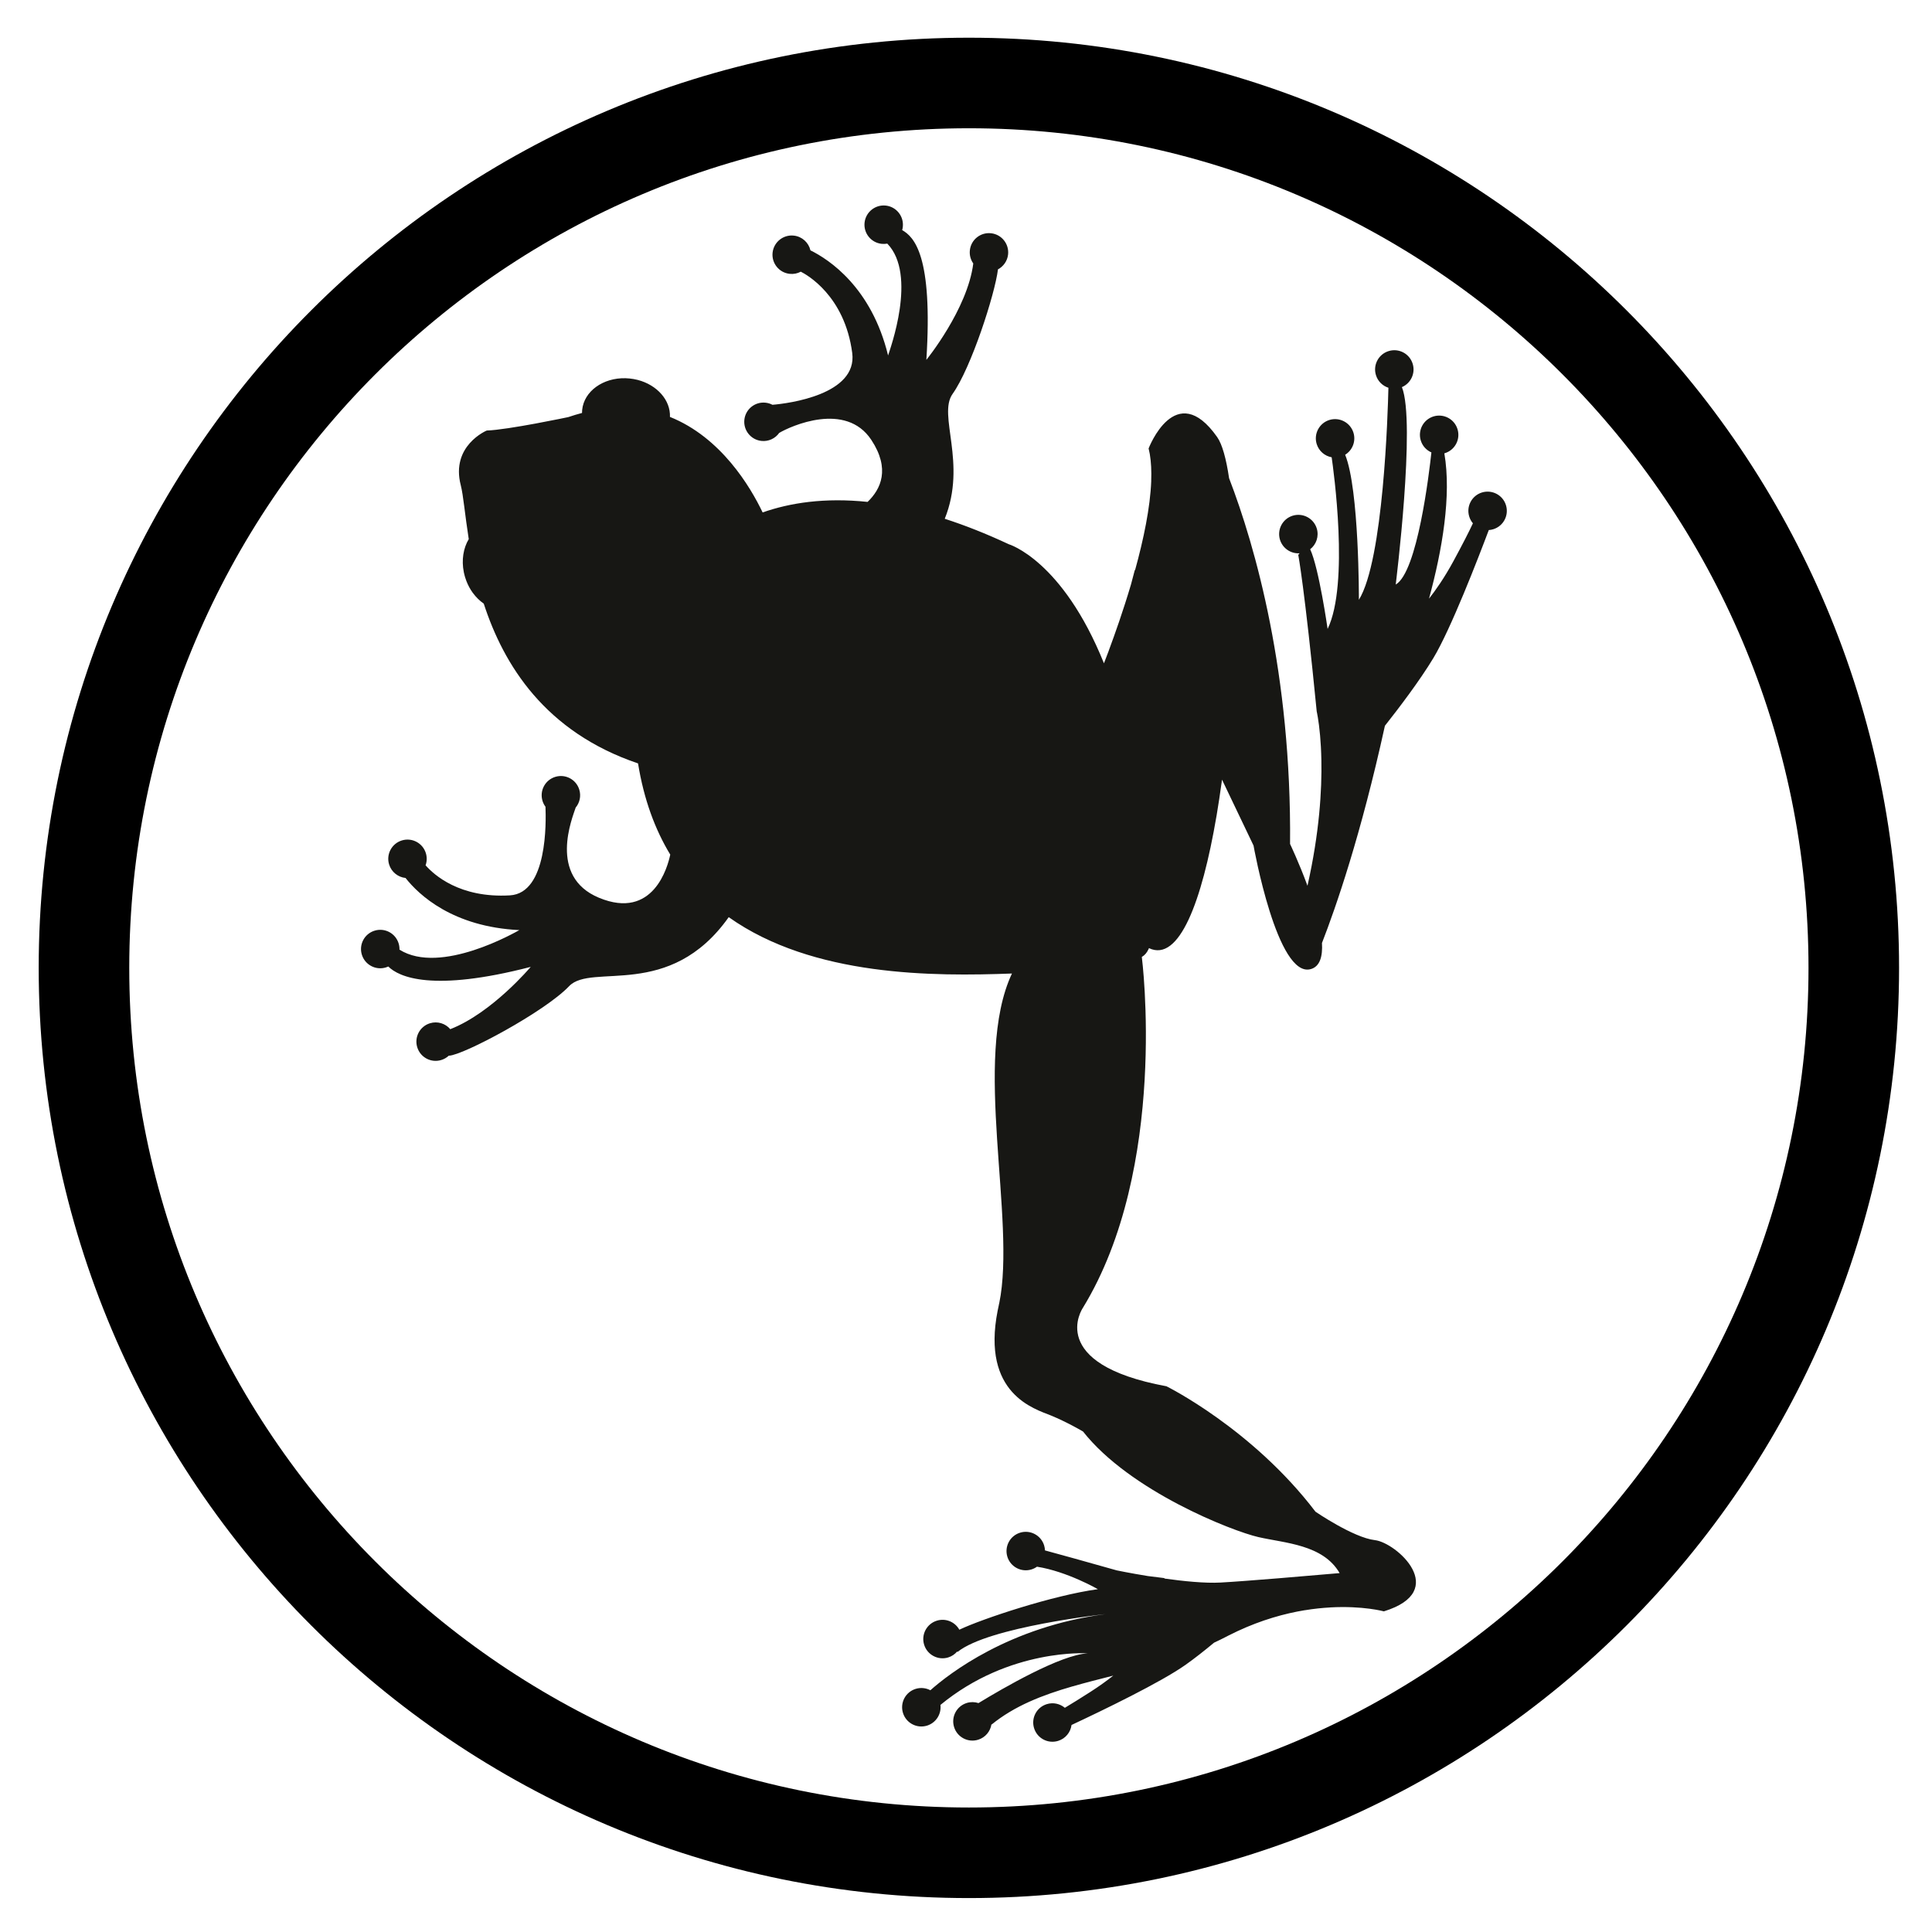
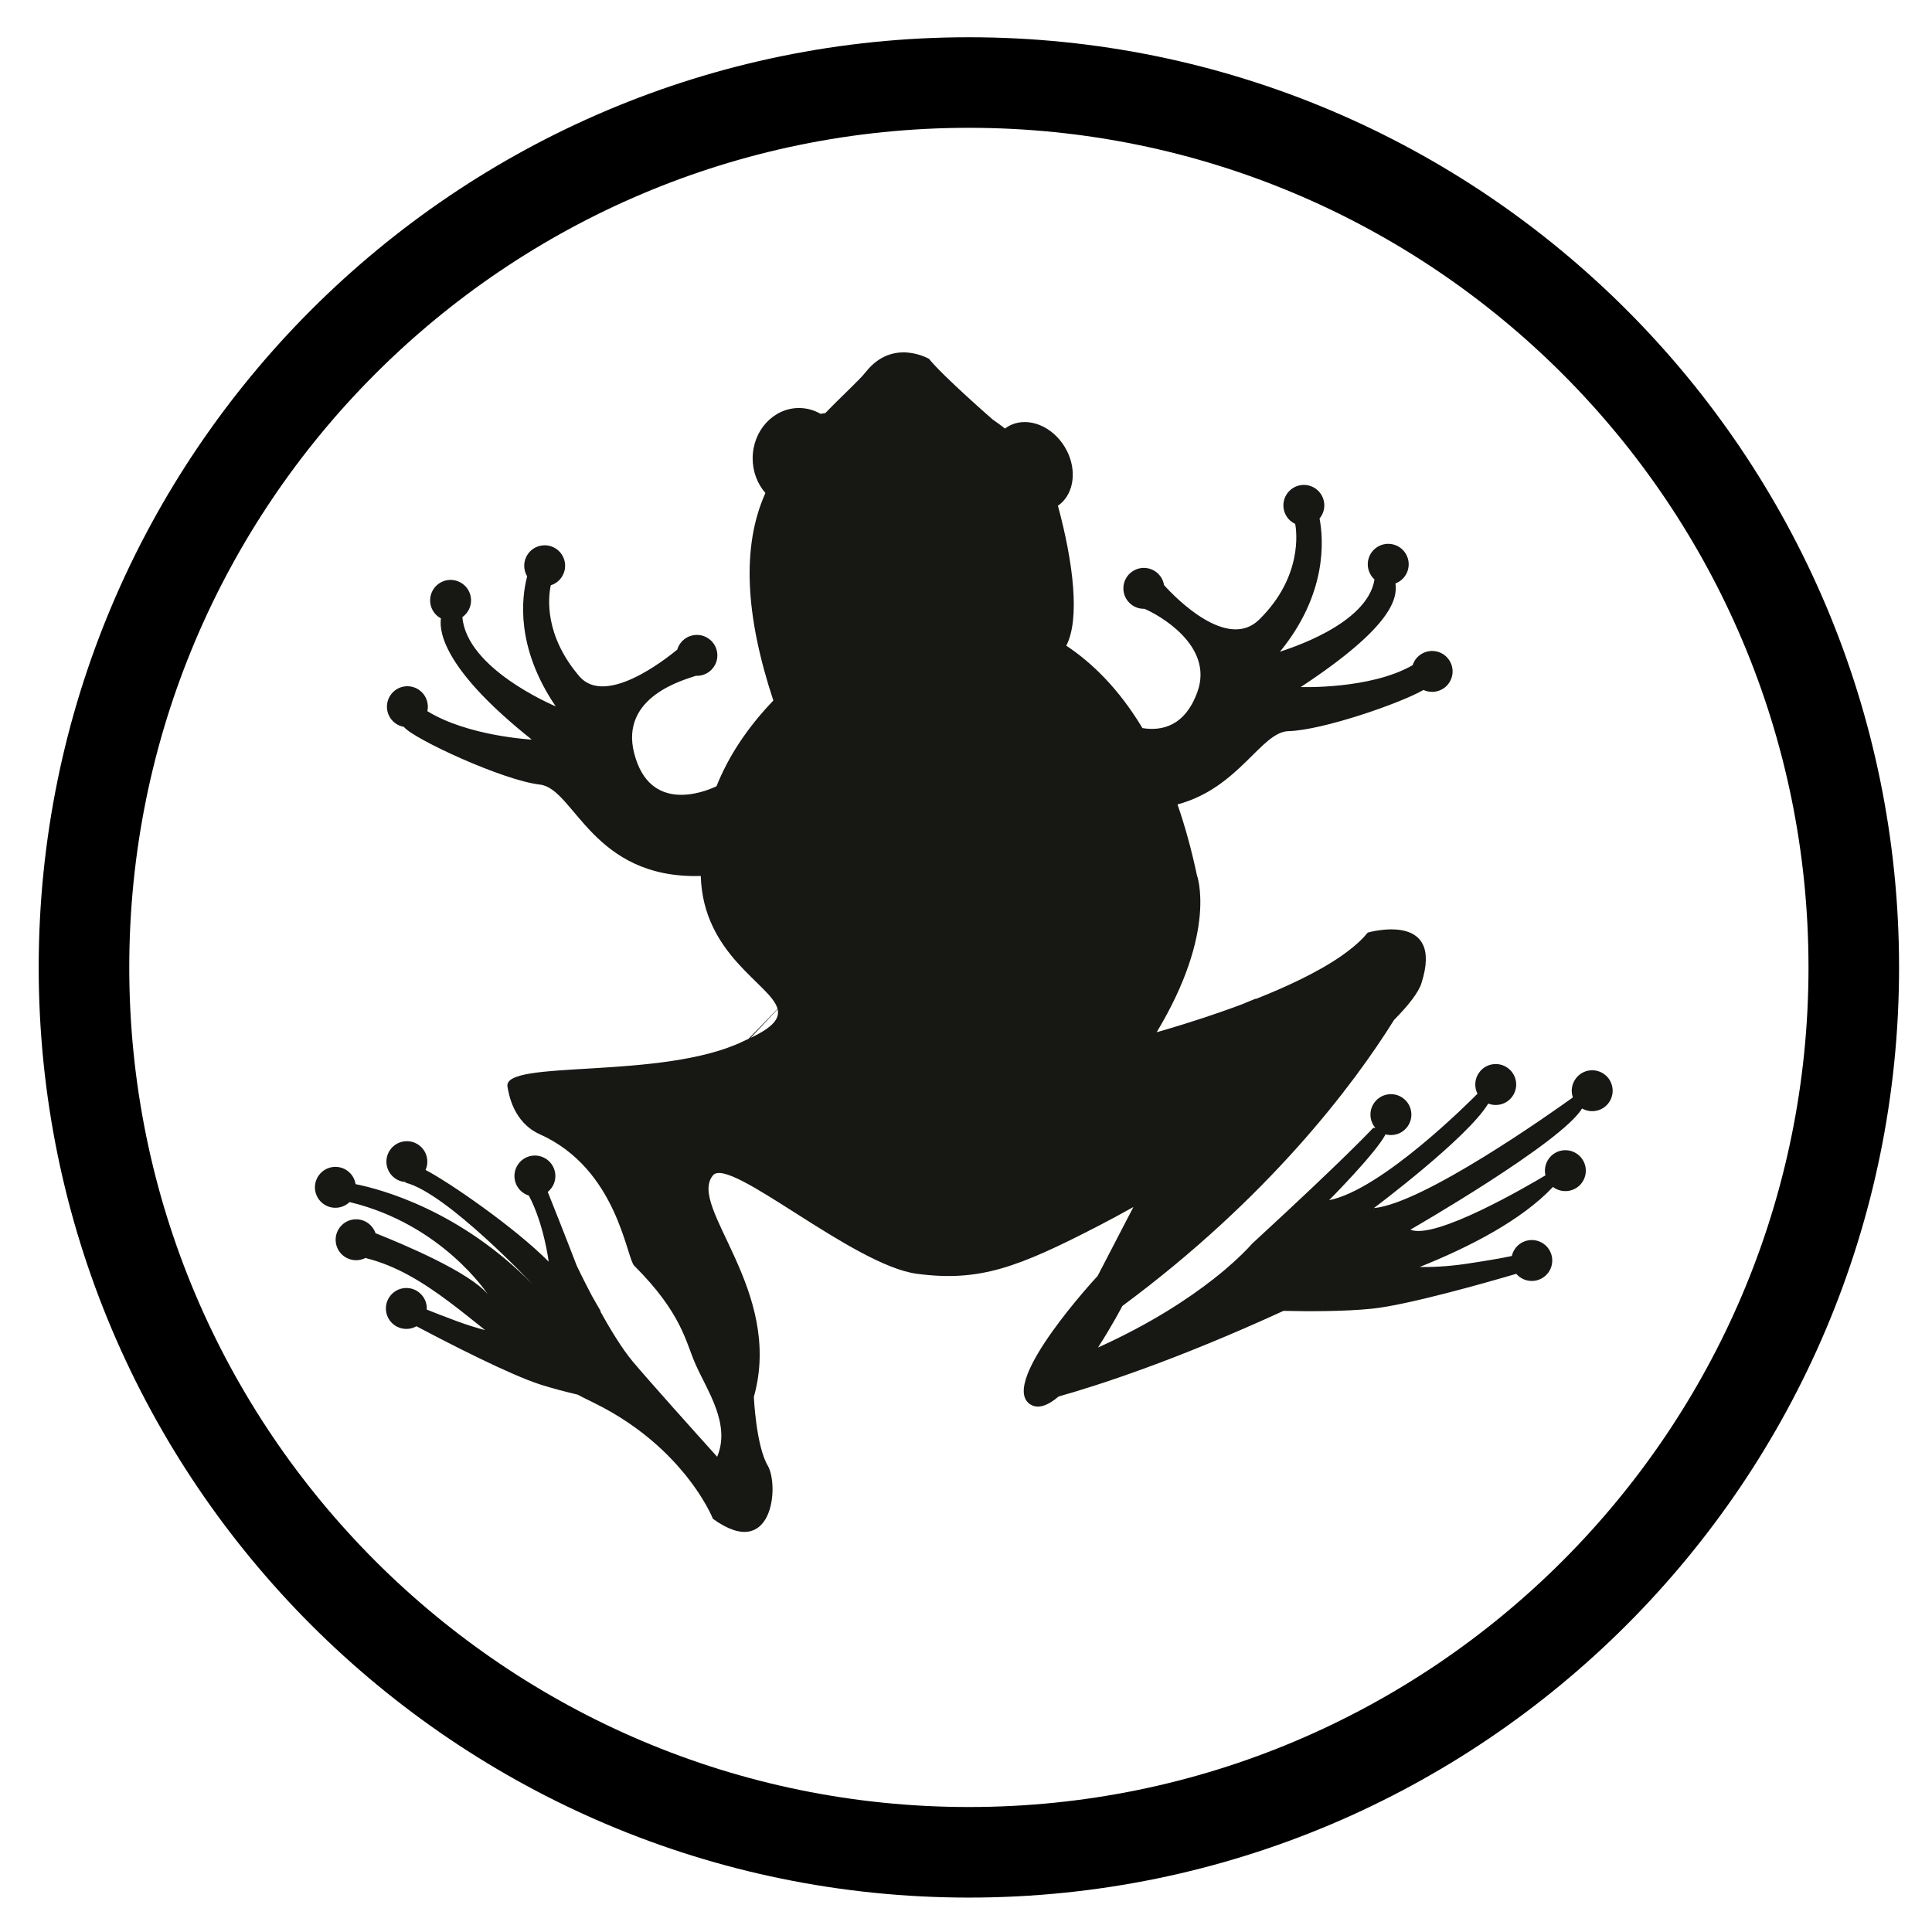
<svg xmlns="http://www.w3.org/2000/svg" width="100%" height="100%" viewBox="0 0 64 64" version="1.1" xml:space="preserve" style="fill-rule:evenodd;clip-rule:evenodd;stroke-miterlimit:10;">
  <g id="Species">
-     <g id="frog">
-       <path id="Outline" d="M61.409,32.062c0,-16.178 -13.135,-29.313 -29.313,-29.313c-16.179,0 -29.314,13.135 -29.314,29.313c0,16.179 13.135,29.314 29.314,29.314c16.178,0 29.313,-13.135 29.313,-29.314Z" style="fill:none;stroke:#000;stroke-width:3px;" />
-       <path d="M29.393,8.07c-0.061,0.011 -0.124,0.014 -0.189,0.007c-0.35,-0.038 -0.602,-0.353 -0.564,-0.703c0.039,-0.35 0.354,-0.602 0.704,-0.564c0.349,0.039 0.601,0.354 0.563,0.703c-0.004,0.038 -0.011,0.074 -0.022,0.109c0.395,0.226 1.022,0.842 0.802,4.299c0,0 1.364,-1.678 1.554,-3.193c-0.087,-0.123 -0.131,-0.277 -0.113,-0.438c0.038,-0.35 0.353,-0.602 0.703,-0.563c0.349,0.038 0.601,0.353 0.563,0.703c-0.024,0.217 -0.155,0.397 -0.335,0.493c-0.101,0.825 -0.89,3.266 -1.504,4.127c-0.499,0.699 0.486,2.286 -0.259,4.135c0.662,0.214 1.368,0.491 2.118,0.842c0,0 1.777,0.521 3.156,3.946c0.049,-0.125 0.102,-0.266 0.16,-0.42l-0.001,0c0.105,-0.282 0.222,-0.608 0.344,-0.964l0,0c0.13,-0.382 0.265,-0.798 0.393,-1.23c0.042,-0.156 0.084,-0.314 0.125,-0.473c0.003,-0.001 0.007,-0.002 0.011,-0.003c0.279,-1.011 0.501,-2.069 0.534,-2.949l-0.001,-0.001c0.012,-0.326 -0.001,-0.628 -0.047,-0.894c-0.011,-0.063 -0.024,-0.124 -0.039,-0.183c0,0 0.892,-2.339 2.271,-0.378c0.168,0.239 0.299,0.716 0.395,1.363c0.871,2.261 2.069,6.481 2.02,12.116c0,0 0.297,0.622 0.577,1.385c0.397,-1.761 0.48,-3.177 0.46,-4.165l0,0c-0.006,-0.312 -0.022,-0.582 -0.042,-0.806c-0.046,-0.524 -0.112,-0.802 -0.112,-0.802c-0.402,-4.091 -0.611,-5.188 -0.611,-5.188l0.043,-0.053c-0.287,0.019 -0.56,-0.161 -0.649,-0.448c-0.103,-0.337 0.085,-0.693 0.421,-0.797c0.336,-0.103 0.693,0.085 0.797,0.421c0.08,0.261 -0.015,0.533 -0.218,0.691c0.288,0.611 0.578,2.639 0.578,2.639c0.724,-1.489 0.19,-5.3 0.134,-5.686c-0.227,-0.041 -0.423,-0.204 -0.496,-0.439c-0.104,-0.336 0.085,-0.693 0.421,-0.797c0.336,-0.103 0.693,0.085 0.797,0.422c0.087,0.283 -0.033,0.582 -0.275,0.73c0.468,1.149 0.455,4.805 0.455,4.805c0.815,-1.314 0.959,-6.206 0.978,-7.024c-0.191,-0.062 -0.35,-0.212 -0.413,-0.419c-0.104,-0.336 0.085,-0.693 0.421,-0.796c0.336,-0.104 0.693,0.085 0.796,0.421c0.097,0.314 -0.061,0.646 -0.357,0.773c0.466,1.158 -0.205,6.54 -0.205,6.54c0.721,-0.415 1.109,-3.703 1.182,-4.377c-0.163,-0.072 -0.296,-0.211 -0.352,-0.395c-0.104,-0.336 0.085,-0.693 0.421,-0.797c0.336,-0.103 0.693,0.085 0.796,0.422c0.104,0.336 -0.084,0.692 -0.421,0.796c-0.005,0.002 -0.01,0.003 -0.015,0.005c0.24,1.4 -0.07,3.202 -0.508,4.813c0.21,-0.266 0.506,-0.683 0.811,-1.246c0.299,-0.552 0.514,-0.971 0.643,-1.25c-0.054,-0.064 -0.096,-0.139 -0.122,-0.224c-0.104,-0.336 0.084,-0.693 0.421,-0.797c0.336,-0.103 0.693,0.085 0.796,0.421c0.104,0.337 -0.084,0.693 -0.421,0.797c-0.049,0.015 -0.099,0.024 -0.148,0.027c-0.349,0.927 -1.257,3.28 -1.835,4.239c-0.453,0.751 -1.146,1.662 -1.606,2.244c-0.796,3.628 -1.626,6.018 -2.085,7.196c0.026,0.439 -0.065,0.771 -0.36,0.862l-0.001,0l0,0l0,0c-1.119,0.345 -1.906,-4.09 -1.906,-4.09l-1.044,-2.183c-0.004,0.027 -0.007,0.053 -0.011,0.08l0,0c-0.051,0.374 -0.107,0.739 -0.166,1.092l-0.003,0.016l0,0.003l-0.001,0.001l0,0.005l-0.003,0.014l-0.001,0.008l0,0.001l-0.001,0.002c-0.48,2.811 -1.233,4.839 -2.234,4.359c-0.006,0.016 -0.013,0.032 -0.02,0.047l-0.001,0c-0.049,0.104 -0.119,0.19 -0.216,0.245c0.003,0.022 0.898,6.977 -1.96,11.637c0,0 -1.238,1.844 2.776,2.585c0,0 2.841,1.403 4.937,4.155c0,0 1.255,0.86 1.968,0.942c0.713,0.081 2.497,1.681 0.298,2.359l0,0l0,0c0,0 -0.693,-0.191 -1.783,-0.13l0.001,0.001c-0.258,0.014 -0.538,0.043 -0.837,0.092l-0.001,-0.001c-0.668,0.11 -1.428,0.32 -2.236,0.697l0.001,0c-0.1,0.047 -0.201,0.096 -0.302,0.147c-0.016,0.009 -0.033,0.017 -0.049,0.026c-0.075,0.038 -0.15,0.076 -0.225,0.113l-0.004,0.002l-0.004,0.002l-0.002,0.001l-0.001,0c-0.061,0.03 -0.123,0.059 -0.184,0.088c-0.317,0.263 -0.642,0.52 -0.943,0.733c-0.821,0.581 -2.744,1.509 -3.778,1.993c-0.031,0.24 -0.198,0.451 -0.444,0.527c-0.337,0.104 -0.693,-0.084 -0.797,-0.421c-0.104,-0.336 0.085,-0.693 0.421,-0.796c0.215,-0.067 0.438,-0.013 0.599,0.121c0.23,-0.138 0.512,-0.313 0.843,-0.525c0.298,-0.191 0.551,-0.375 0.761,-0.541l-0.027,0.007l-0.027,0.007l0,0c-0.443,0.112 -0.875,0.221 -1.292,0.342l0,-0.001c-1.004,0.29 -1.921,0.645 -2.685,1.266c0,0 -0.002,-0.003 -0.005,-0.008c-0.036,0.233 -0.201,0.437 -0.442,0.511c-0.336,0.104 -0.693,-0.085 -0.796,-0.421c-0.104,-0.336 0.084,-0.693 0.421,-0.797c0.131,-0.04 0.266,-0.036 0.388,0.004c0.8,-0.488 2.726,-1.608 3.621,-1.648c0,0 -2.589,-0.182 -4.882,1.709c0.037,0.3 -0.145,0.593 -0.445,0.686c-0.336,0.103 -0.692,-0.085 -0.796,-0.421c-0.104,-0.337 0.085,-0.693 0.421,-0.797c0.169,-0.052 0.343,-0.03 0.487,0.046c0.611,-0.543 2.61,-2.104 5.803,-2.523c0,0 -3.871,0.419 -4.904,1.254c0,0 -0.004,-0.005 -0.012,-0.014c-0.076,0.089 -0.177,0.159 -0.297,0.196c-0.336,0.103 -0.693,-0.085 -0.797,-0.422c-0.104,-0.336 0.085,-0.692 0.421,-0.796c0.294,-0.091 0.602,0.041 0.745,0.299c0.762,-0.363 3.115,-1.143 4.59,-1.342c0,0 -1.019,-0.588 -2.018,-0.745c-0.054,0.039 -0.116,0.07 -0.184,0.091c-0.336,0.103 -0.693,-0.085 -0.797,-0.421c-0.103,-0.337 0.085,-0.693 0.422,-0.797c0.336,-0.104 0.692,0.085 0.796,0.421c0.017,0.056 0.026,0.111 0.028,0.166c0.358,0.098 1.479,0.405 2.378,0.662c0,0 0.436,0.091 1.026,0.187c0.177,0.024 0.367,0.048 0.563,0.07c-0.006,0.004 -0.013,0.008 -0.019,0.012c0.643,0.09 1.354,0.162 1.866,0.134c0.875,-0.048 2.933,-0.224 3.947,-0.313l-0.001,-0.001c-0.55,-0.948 -1.81,-0.99 -2.69,-1.192c-0.879,-0.202 -4.256,-1.526 -5.81,-3.498c0,0 -0.526,-0.311 -1.067,-0.532c-0.531,-0.216 -2.305,-0.71 -1.76,-3.473c0.011,-0.055 0.022,-0.11 0.035,-0.167c0.006,-0.025 0.01,-0.051 0.015,-0.076l0.002,-0.001c0.569,-2.766 -0.9,-8.105 0.421,-10.922c-2.575,0.096 -6.592,0.112 -9.382,-1.867c-1.963,2.769 -4.54,1.503 -5.287,2.286c-0.812,0.853 -3.51,2.287 -3.978,2.303c-0.003,0 -0.006,0 -0.009,0c-0.069,0.064 -0.152,0.114 -0.248,0.143c-0.336,0.104 -0.692,-0.084 -0.796,-0.421c-0.104,-0.336 0.085,-0.693 0.421,-0.796c0.251,-0.078 0.513,0.008 0.673,0.196c1.386,-0.541 2.665,-2.064 2.665,-2.064c-3.261,0.844 -4.367,0.337 -4.718,-0.012c-0.025,0.012 -0.052,0.022 -0.079,0.03c-0.337,0.104 -0.693,-0.085 -0.797,-0.421c-0.104,-0.336 0.085,-0.693 0.421,-0.796c0.337,-0.104 0.693,0.084 0.797,0.421c0.021,0.069 0.03,0.139 0.028,0.207c1.361,0.859 3.863,-0.589 3.971,-0.647c-2.211,-0.108 -3.331,-1.17 -3.77,-1.727c-0.247,-0.026 -0.466,-0.195 -0.544,-0.446c-0.104,-0.337 0.085,-0.693 0.421,-0.797c0.336,-0.104 0.693,0.085 0.796,0.421c0.042,0.137 0.036,0.277 -0.009,0.402c0.27,0.309 1.127,1.094 2.795,0.996c1.247,-0.074 1.196,-2.431 1.177,-2.935c-0.043,-0.057 -0.076,-0.122 -0.098,-0.193c-0.104,-0.337 0.084,-0.693 0.421,-0.797c0.336,-0.104 0.693,0.085 0.796,0.421c0.066,0.214 0.014,0.436 -0.119,0.596c-0.105,0.331 -0.927,2.282 0.773,2.988c1.802,0.747 2.277,-1.033 2.36,-1.43c-0.502,-0.828 -0.873,-1.823 -1.067,-3.021c-3.083,-1.044 -4.452,-3.265 -5.111,-5.293c-0.134,-0.093 -0.257,-0.213 -0.361,-0.356l0,0l0,0c-0.002,-0.002 -0.003,-0.003 -0.004,-0.005l0,-0.001l-0.001,-0.001l-0.001,0l-0.001,-0.002l-0.002,-0.002l-0.002,-0.003l0,0l0,0c-0.08,-0.112 -0.148,-0.238 -0.201,-0.374l0,-0.001l0,-0.001l-0.001,-0.001l-0.001,-0.002c-0.015,-0.038 -0.028,-0.078 -0.041,-0.119c-0.007,-0.022 -0.013,-0.044 -0.019,-0.067c-0.009,-0.034 -0.018,-0.069 -0.025,-0.103l0,-0.001l0,0l0,-0.001l0,-0.001c-0.082,-0.403 -0.016,-0.798 0.163,-1.096c-0.127,-0.807 -0.179,-1.452 -0.264,-1.783c-0.341,-1.314 0.86,-1.814 0.86,-1.814c0.702,-0.022 2.701,-0.445 2.701,-0.445c0.155,-0.053 0.307,-0.098 0.455,-0.137c0,-0.034 0.002,-0.068 0.005,-0.102c0.062,-0.618 0.692,-1.068 1.437,-1.049c0.045,0.002 0.089,0.004 0.134,0.009c0.089,0.009 0.176,0.024 0.259,0.045l0.012,0.003c0.638,0.166 1.088,0.669 1.066,1.225c1.693,0.678 2.665,2.316 3.07,3.164c0.903,-0.317 2.051,-0.498 3.477,-0.349c0.442,-0.423 0.756,-1.095 0.124,-2.053c-0.845,-1.282 -2.668,-0.46 -3.052,-0.232c-0.13,0.183 -0.352,0.291 -0.59,0.265c-0.35,-0.038 -0.602,-0.353 -0.564,-0.703c0.039,-0.35 0.353,-0.602 0.703,-0.563c0.082,0.009 0.158,0.033 0.227,0.069c0.538,-0.043 2.823,-0.341 2.643,-1.717c-0.25,-1.904 -1.517,-2.599 -1.704,-2.692c-0.11,0.059 -0.237,0.086 -0.37,0.071c-0.35,-0.038 -0.602,-0.353 -0.564,-0.702c0.039,-0.35 0.354,-0.603 0.704,-0.564c0.275,0.03 0.49,0.232 0.55,0.488c0.615,0.303 2.022,1.224 2.572,3.482c-0.005,0.015 -0.005,0.017 0.001,0.006l-0.001,-0.006c0.06,-0.199 0.976,-2.671 -0.026,-3.705Zm-12.189,22.741l0.001,0c0.004,-0.002 0.004,-0.002 -0.001,0Z" style="fill:#171714;fill-rule:nonzero;" />
+     <g id="Amphibians">
+       <g id="frog2">
+         <path id="Outline" d="M61.409,32.047c0,-16.178 -13.135,-29.313 -29.313,-29.313c-16.179,0 -29.314,13.135 -29.314,29.313c0,16.178 13.135,29.313 29.314,29.313c16.178,0 29.313,-13.135 29.313,-29.313Z" style="fill:none;stroke:#000;stroke-width:3px;" />
+         <path d="M27.185,13.71c0.051,-0.011 0.103,-0.02 0.154,-0.025c0.604,-0.625 1.119,-1.082 1.345,-1.367c0.898,-1.131 2.091,-0.43 2.091,-0.43c0.47,0.582 2.109,2.009 2.109,2.009c0.143,0.098 0.279,0.198 0.407,0.299c0.029,-0.021 0.059,-0.042 0.09,-0.061c0.565,-0.343 1.35,-0.095 1.811,0.55c0.027,0.038 0.053,0.078 0.078,0.119c0.05,0.081 0.092,0.164 0.128,0.249l0.005,0.012c0.267,0.648 0.129,1.352 -0.358,1.689c0.508,1.873 0.738,3.747 0.277,4.635c0.849,0.563 1.737,1.422 2.523,2.73c0.642,0.104 1.414,-0.06 1.824,-1.209c0.548,-1.539 -1.318,-2.561 -1.758,-2.742c-0.238,0.007 -0.472,-0.112 -0.602,-0.331c-0.192,-0.322 -0.086,-0.738 0.236,-0.929c0.322,-0.192 0.738,-0.086 0.929,0.236c0.044,0.075 0.073,0.156 0.086,0.237c0.381,0.429 2.098,2.18 3.151,1.145c1.457,-1.43 1.236,-2.952 1.195,-3.17c-0.119,-0.055 -0.224,-0.146 -0.297,-0.269c-0.191,-0.321 -0.085,-0.737 0.236,-0.928c0.322,-0.192 0.738,-0.086 0.929,0.236c0.151,0.254 0.117,0.566 -0.062,0.78c0.136,0.716 0.254,2.502 -1.312,4.414c-0.015,0.006 -0.017,0.007 -0.004,0.005l0.004,-0.005c0.208,-0.076 2.895,-0.881 3.132,-2.394c-0.049,-0.044 -0.092,-0.096 -0.127,-0.156c-0.192,-0.321 -0.086,-0.737 0.236,-0.929c0.322,-0.191 0.737,-0.085 0.929,0.237c0.191,0.321 0.085,0.737 -0.237,0.929c-0.034,0.02 -0.07,0.037 -0.106,0.051c0.061,0.479 -0.061,1.407 -3.138,3.432c0,0 2.298,0.086 3.707,-0.724c0.048,-0.152 0.151,-0.288 0.299,-0.376c0.322,-0.191 0.738,-0.085 0.929,0.237c0.191,0.321 0.085,0.737 -0.236,0.928c-0.201,0.119 -0.437,0.123 -0.634,0.032c-0.765,0.441 -3.344,1.335 -4.469,1.364c-0.913,0.023 -1.63,1.877 -3.679,2.428c0.243,0.699 0.459,1.476 0.642,2.338c0,0 0.695,1.843 -1.332,5.208c0.137,-0.039 0.292,-0.084 0.459,-0.134l0,0c0.307,-0.092 0.659,-0.201 1.039,-0.326l0,0.001c0.408,-0.135 0.848,-0.287 1.296,-0.454c0.16,-0.064 0.321,-0.13 0.482,-0.197c0.003,0.002 0.006,0.005 0.009,0.008c1.038,-0.411 2.079,-0.899 2.848,-1.435l0,-0.001c0.284,-0.198 0.533,-0.403 0.729,-0.613c0.047,-0.05 0.09,-0.1 0.131,-0.15c0,0 2.558,-0.74 1.775,1.687c-0.096,0.296 -0.417,0.713 -0.905,1.208c-1.363,2.187 -4.18,5.907 -8.999,9.474c0,0 -0.338,0.65 -0.807,1.376c1.75,-0.789 3.006,-1.625 3.833,-2.275l0,0c0.261,-0.205 0.48,-0.392 0.657,-0.552c0.415,-0.375 0.61,-0.608 0.61,-0.608c3.218,-2.961 4.016,-3.841 4.016,-3.841l0.073,0.003c-0.2,-0.233 -0.223,-0.58 -0.035,-0.839c0.219,-0.303 0.643,-0.371 0.946,-0.152c0.303,0.219 0.372,0.643 0.152,0.946c-0.17,0.235 -0.462,0.329 -0.726,0.257c-0.334,0.636 -1.872,2.181 -1.872,2.181c1.729,-0.338 4.625,-3.232 4.916,-3.526c-0.11,-0.219 -0.098,-0.491 0.056,-0.703c0.219,-0.304 0.643,-0.371 0.946,-0.152c0.303,0.219 0.372,0.643 0.152,0.946c-0.185,0.256 -0.515,0.345 -0.797,0.234c-0.676,1.134 -3.79,3.463 -3.79,3.463c1.638,-0.149 5.886,-3.158 6.593,-3.666c-0.069,-0.202 -0.043,-0.433 0.092,-0.619c0.219,-0.304 0.642,-0.372 0.946,-0.152c0.303,0.219 0.371,0.642 0.152,0.946c-0.205,0.283 -0.588,0.361 -0.885,0.191c-0.686,1.138 -5.687,4.014 -5.687,4.014c0.814,0.346 3.856,-1.43 4.474,-1.799c-0.043,-0.185 -0.009,-0.386 0.111,-0.552c0.219,-0.304 0.642,-0.372 0.946,-0.152c0.303,0.219 0.371,0.642 0.152,0.946c-0.219,0.303 -0.643,0.371 -0.946,0.152c-0.005,-0.003 -0.01,-0.007 -0.014,-0.01c-1.035,1.1 -2.765,1.991 -4.414,2.651c0.361,0.007 0.905,-0.008 1.578,-0.11c0.661,-0.099 1.154,-0.185 1.473,-0.254c0.02,-0.087 0.057,-0.171 0.112,-0.247c0.22,-0.304 0.643,-0.372 0.947,-0.152c0.303,0.219 0.371,0.642 0.152,0.946c-0.22,0.303 -0.643,0.371 -0.946,0.152c-0.045,-0.032 -0.084,-0.069 -0.118,-0.108c-1.011,0.297 -3.591,1.032 -4.776,1.155c-0.928,0.096 -2.146,0.09 -2.934,0.072c-3.592,1.647 -6.154,2.472 -7.449,2.836c-0.356,0.303 -0.696,0.438 -0.962,0.246l0,0l0,0l0,0c-1.01,-0.73 2.253,-4.238 2.253,-4.238l1.186,-2.285c-0.025,0.014 -0.05,0.028 -0.075,0.042l0,0c-0.35,0.196 -0.696,0.383 -1.034,0.558l-0.015,0.008l-0.003,0.001l-0.001,0.001l-0.005,0.002l-0.013,0.008l-0.007,0.003l-0.002,0.001l-0.002,0.001c-2.695,1.392 -3.954,1.858 -6.008,1.589c-2.129,-0.279 -6.223,-3.915 -6.763,-3.262c-0.857,1.035 2.35,3.798 1.354,7.34c0,0 0.073,1.617 0.46,2.275c0.388,0.658 0.17,3.198 -1.814,1.764l0,0l0,0c0,0 -0.281,-0.712 -1.031,-1.598l0,0.001c-0.177,-0.21 -0.381,-0.429 -0.613,-0.652l-0.001,-0.001c-0.52,-0.497 -1.185,-1.008 -2.023,-1.453l0,0.001c-0.104,-0.055 -0.209,-0.11 -0.318,-0.163c-0.018,-0.009 -0.035,-0.017 -0.053,-0.026c-0.081,-0.038 -0.161,-0.078 -0.24,-0.118l-0.004,-0.002l-0.004,-0.002l-0.003,-0.001l-0.001,-0.001c-0.064,-0.033 -0.129,-0.066 -0.192,-0.1c-0.427,-0.101 -0.853,-0.213 -1.226,-0.332c-1.02,-0.325 -3.039,-1.365 -4.113,-1.933c-0.223,0.127 -0.51,0.121 -0.732,-0.04c-0.303,-0.219 -0.372,-0.643 -0.152,-0.946c0.219,-0.304 0.643,-0.372 0.946,-0.153c0.194,0.141 0.292,0.364 0.28,0.587c0.264,0.107 0.594,0.234 0.986,0.38c0.353,0.131 0.672,0.228 0.947,0.3l-0.023,-0.019l-0.024,-0.019l0,0c-0.378,-0.303 -0.748,-0.6 -1.117,-0.878l0,0c-0.889,-0.668 -1.777,-1.22 -2.794,-1.471c0,0 0.001,-0.003 0.003,-0.009c-0.221,0.119 -0.499,0.109 -0.717,-0.048c-0.303,-0.219 -0.371,-0.643 -0.152,-0.946c0.22,-0.304 0.643,-0.372 0.947,-0.153c0.118,0.086 0.201,0.203 0.245,0.332c0.927,0.368 3.111,1.287 3.718,2.021c0,0 -1.502,-2.316 -4.577,-3.052c-0.231,0.223 -0.597,0.256 -0.867,0.061c-0.303,-0.219 -0.372,-0.643 -0.152,-0.946c0.219,-0.304 0.643,-0.372 0.946,-0.153c0.152,0.11 0.245,0.272 0.272,0.444c0.853,0.171 3.459,0.869 5.859,3.314c0,0 -2.834,-3.02 -4.205,-3.363c0,0 0.002,-0.007 0.005,-0.02c-0.125,-0.007 -0.249,-0.048 -0.357,-0.127c-0.303,-0.219 -0.372,-0.643 -0.152,-0.946c0.219,-0.304 0.642,-0.371 0.946,-0.152c0.265,0.191 0.35,0.537 0.222,0.824c0.797,0.415 2.966,1.914 4.079,3.039c0,0 -0.153,-1.241 -0.658,-2.191c-0.069,-0.021 -0.135,-0.054 -0.196,-0.098c-0.303,-0.219 -0.371,-0.643 -0.152,-0.946c0.219,-0.304 0.643,-0.372 0.946,-0.152c0.304,0.219 0.372,0.643 0.152,0.946c-0.036,0.05 -0.077,0.093 -0.123,0.13c0.147,0.367 0.604,1.515 0.96,2.444c0,0 0.203,0.429 0.499,0.991c0.093,0.166 0.194,0.343 0.301,0.523c-0.008,-0.003 -0.015,-0.005 -0.023,-0.008c0.335,0.603 0.73,1.253 1.081,1.671c0.601,0.713 2.069,2.347 2.793,3.151l0.001,0c0.453,-1.075 -0.319,-2.172 -0.71,-3.048c-0.335,-0.748 -0.448,-1.693 -2.038,-3.28c-0.262,-0.262 -0.56,-3.201 -3.121,-4.351c-0.887,-0.397 -1.035,-1.34 -1.077,-1.577c-0.165,-0.923 5.123,-0.204 7.819,-1.51c0.054,-0.026 0.109,-0.052 0.165,-0.077c0.011,-0.005 0.606,-0.625 0.962,-0.995c-0.214,-0.814 -2.466,-1.769 -2.543,-4.4c-3.609,0.105 -4.183,-2.894 -5.326,-3.027c-1.245,-0.144 -4.19,-1.517 -4.503,-1.905c-0.002,-0.003 -0.004,-0.005 -0.006,-0.008c-0.099,-0.017 -0.195,-0.056 -0.281,-0.118c-0.303,-0.22 -0.371,-0.643 -0.152,-0.947c0.219,-0.303 0.643,-0.371 0.946,-0.152c0.227,0.164 0.322,0.441 0.265,0.697c1.346,0.832 3.459,0.942 3.459,0.942c-2.805,-2.23 -3.082,-3.493 -3.01,-4.015c-0.027,-0.014 -0.052,-0.03 -0.077,-0.048c-0.303,-0.219 -0.371,-0.643 -0.152,-0.946c0.219,-0.303 0.643,-0.372 0.946,-0.152c0.304,0.219 0.372,0.643 0.152,0.946c-0.045,0.062 -0.098,0.115 -0.158,0.157c0.142,1.706 2.974,2.904 3.093,2.959c-1.325,-1.947 -1.139,-3.579 -0.947,-4.309c-0.137,-0.226 -0.134,-0.52 0.031,-0.748c0.219,-0.303 0.643,-0.371 0.946,-0.152c0.303,0.219 0.371,0.643 0.152,0.946c-0.089,0.124 -0.212,0.208 -0.347,0.25c-0.09,0.426 -0.209,1.657 0.943,3.012c0.861,1.011 2.831,-0.541 3.247,-0.88c0.021,-0.072 0.054,-0.142 0.101,-0.207c0.219,-0.303 0.643,-0.372 0.946,-0.152c0.304,0.219 0.372,0.643 0.153,0.946c-0.14,0.193 -0.362,0.291 -0.583,0.28c-0.348,0.123 -2.532,0.674 -2.043,2.57c0.519,2.009 2.336,1.273 2.726,1.089c0.381,-0.956 0.99,-1.909 1.883,-2.84c-0.929,-2.81 -1.057,-5.106 -0.263,-6.874c-0.261,-0.299 -0.422,-0.703 -0.422,-1.148c0,-0.92 0.687,-1.668 1.534,-1.668c0.259,0 0.503,0.07 0.718,0.194Zm-1.428,19.708c0.001,0.004 0.002,0.008 0.003,0.012l-0.965,0.983c0.024,-0.011 2.691,-2.811 0.074,-0.036l0.002,0.001c0.741,-0.352 0.962,-0.64 0.889,-0.948l-0.003,-0.012Zm-7.347,-10.017l0,0.001c0.005,0.002 0.004,0.001 0,-0.001Z" style="fill:#171714;fill-rule:nonzero;" />
+       </g>
    </g>
  </g>
</svg>
